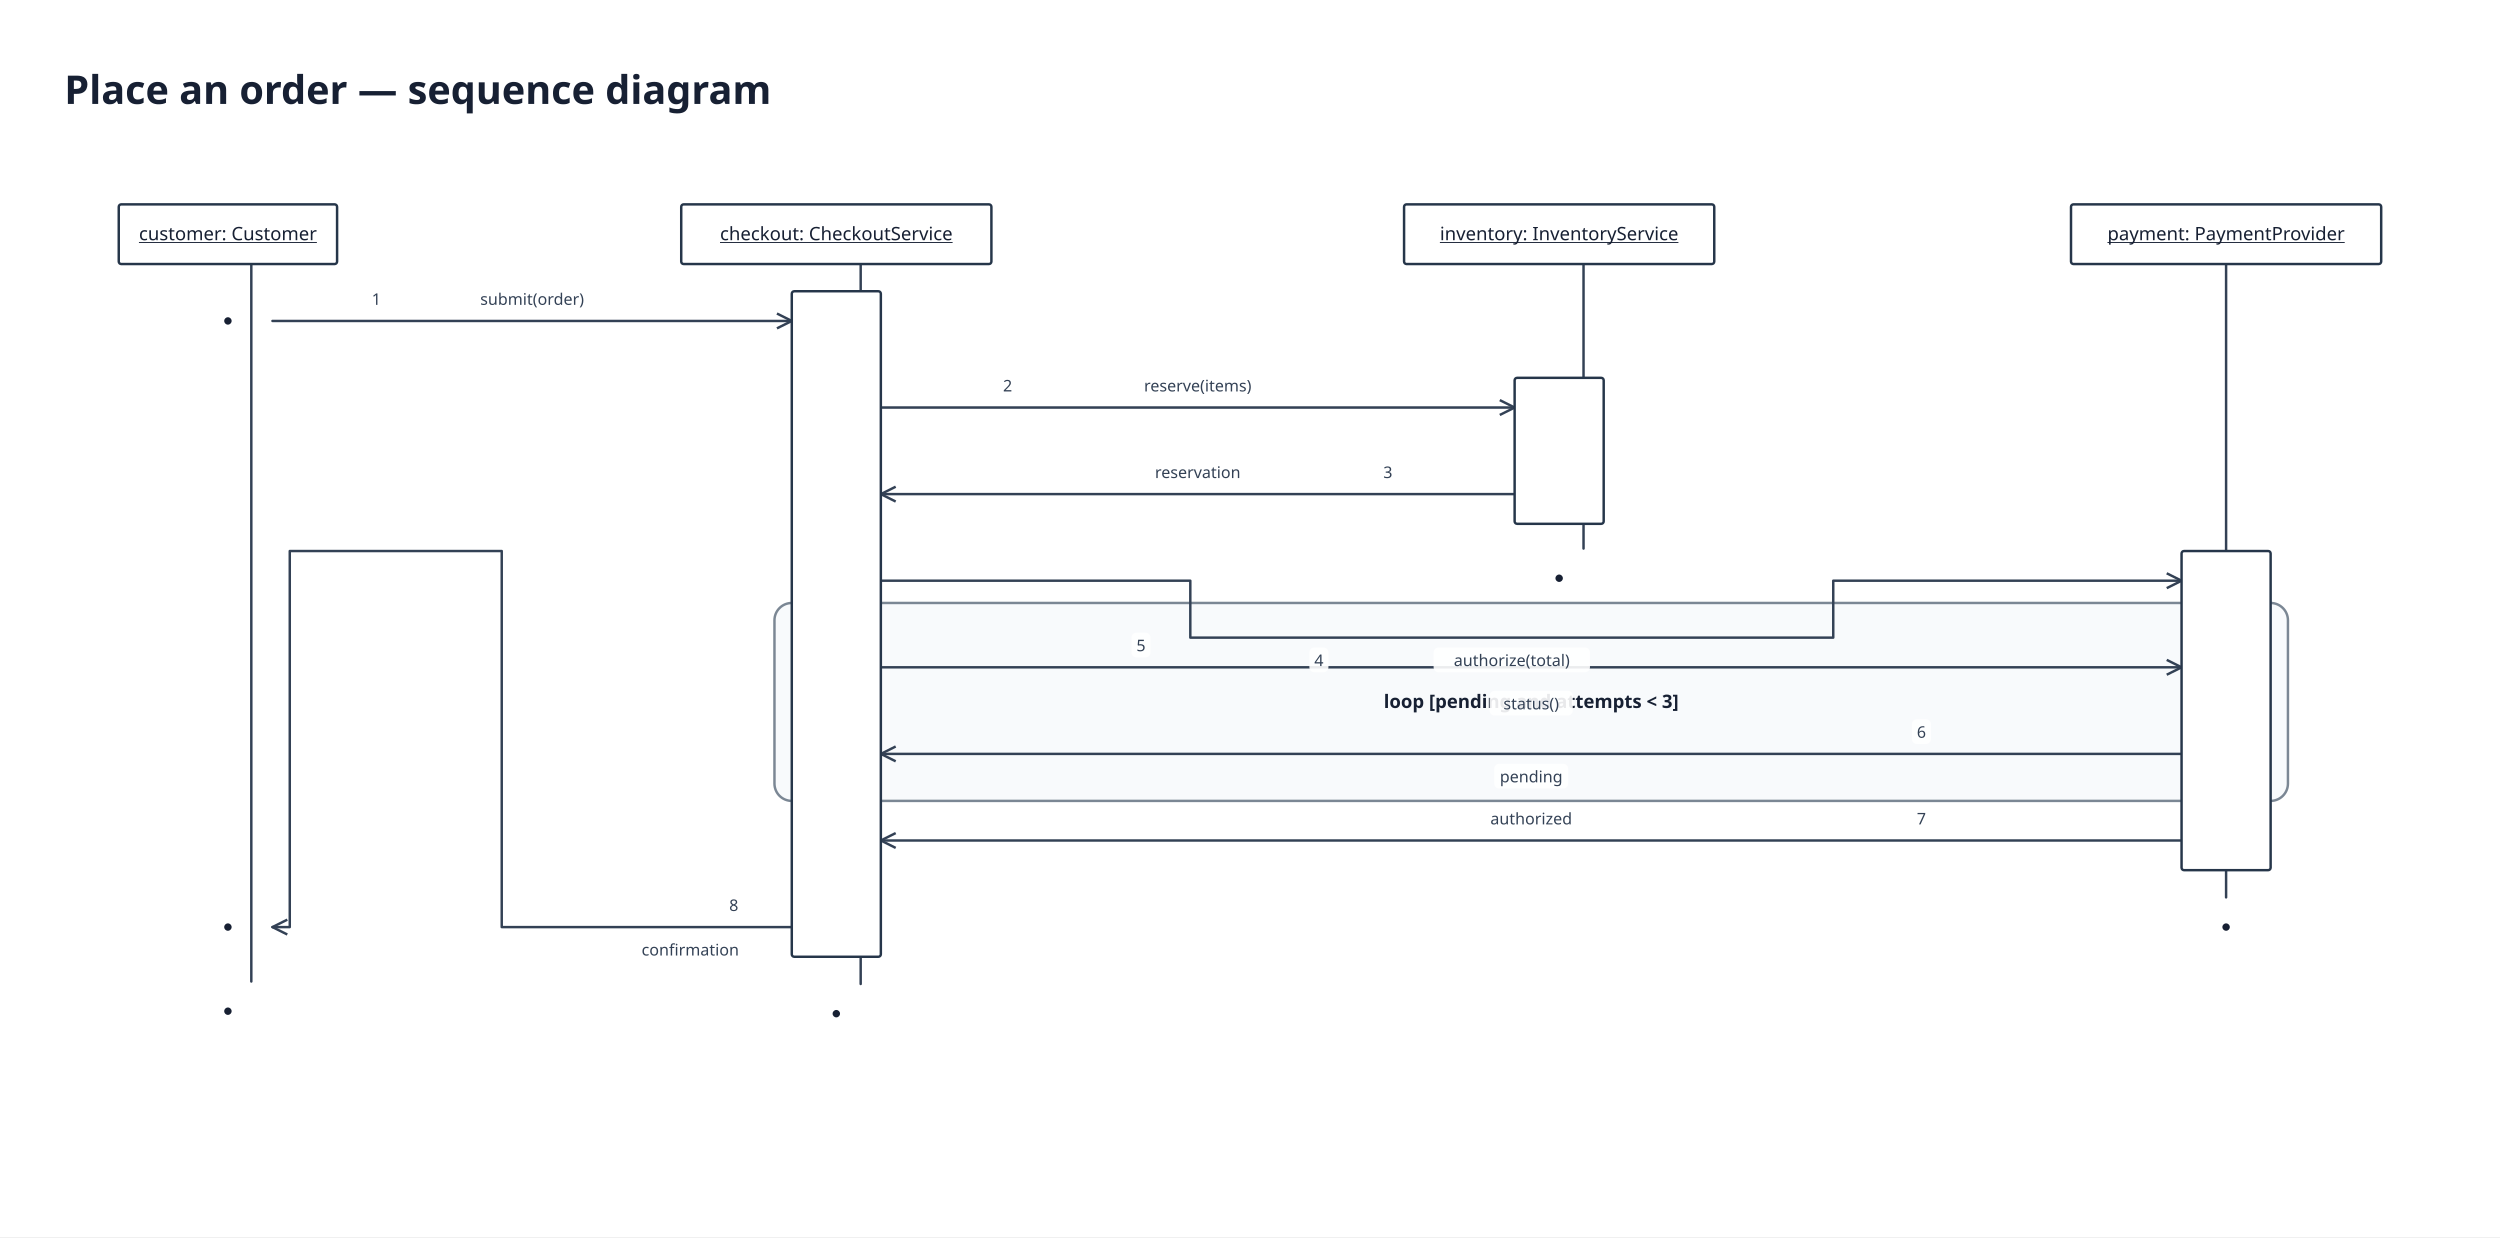
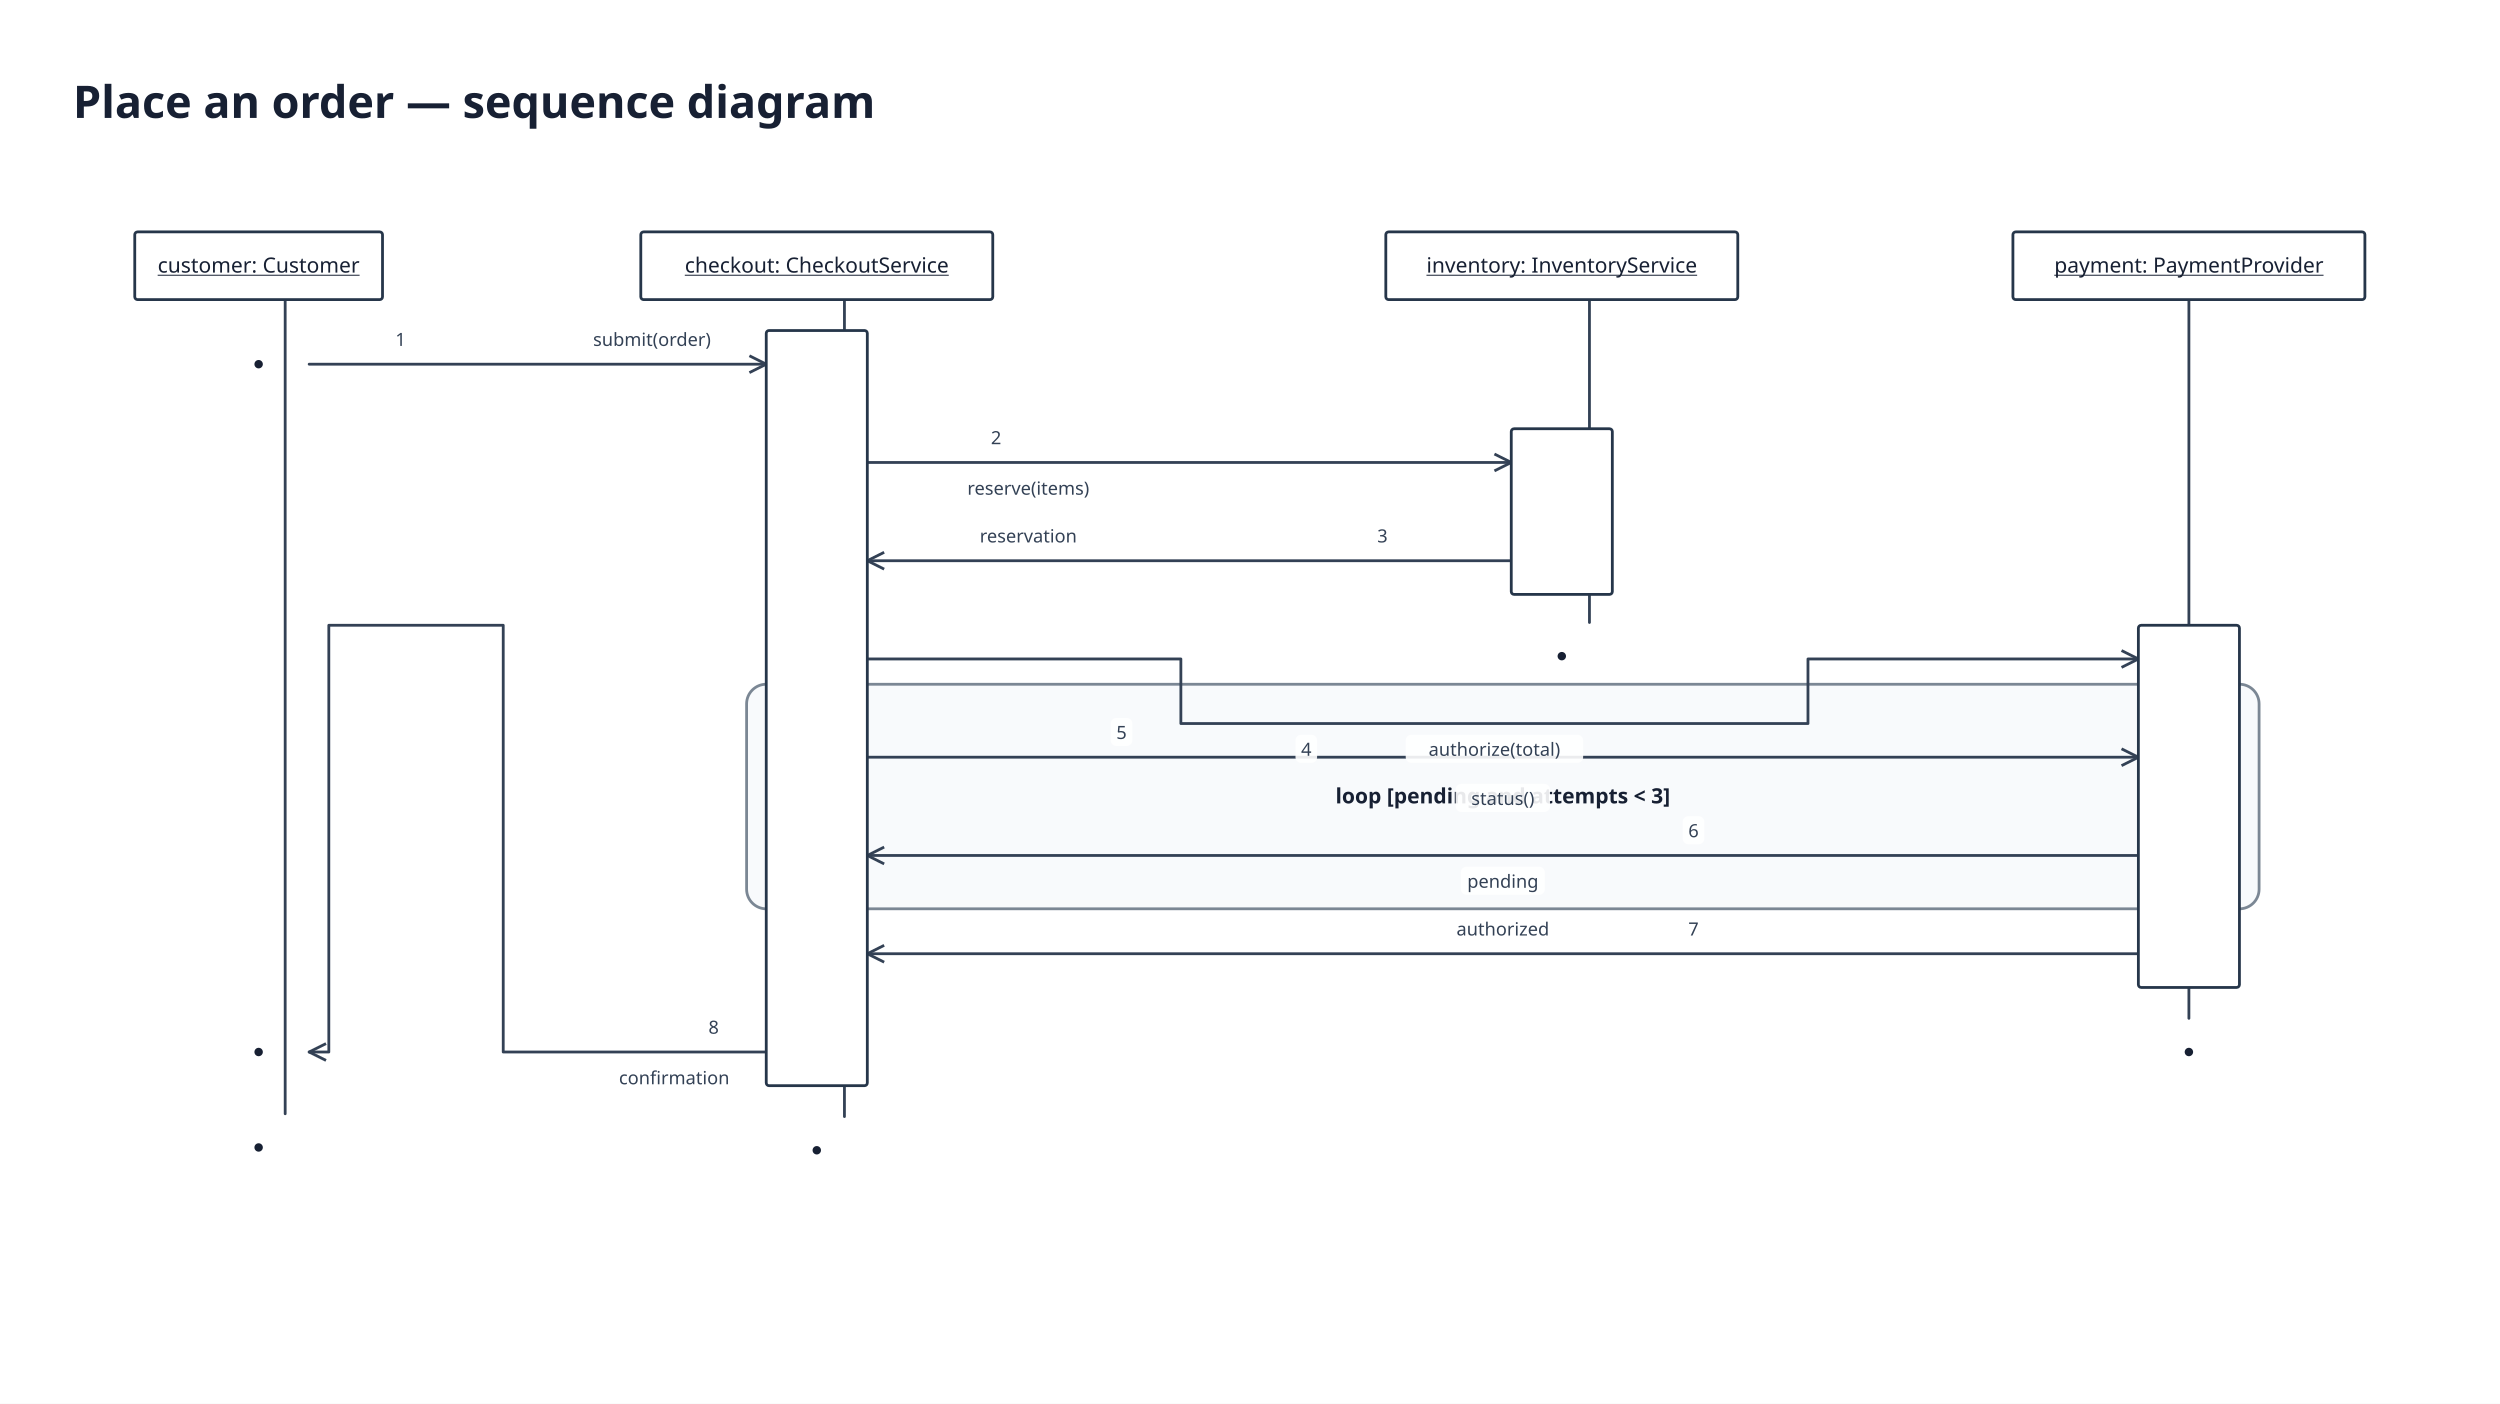
- <svg xmlns="http://www.w3.org/2000/svg" width="2021" height="1000" viewBox="0 0 2021 1000" role="img" aria-label="uml-sequence-example">
+ <svg xmlns="http://www.w3.org/2000/svg" width="1781" height="1000" viewBox="0 0 1781 1000" role="img" aria-label="uml-sequence-example">
  <rect width="100%" height="100%" fill="#ffffff" />
  <g id="boundaries">
-     <rect x="626.075" y="487.45" width="1223.5" height="160" rx="14" fill="#f8fafc" stroke="#7b8794" stroke-width="2" />
+     <rect x="531.875" y="487.45" width="1077.5" height="160" rx="14" fill="#f8fafc" stroke="#7b8794" stroke-width="2" />
  </g>
  <g id="corridor-dividers" />
  <g id="lines">
    <g data-line="spine">
      <polyline points="203.161,213.45 203.161,793.45" fill="none" stroke="#334155" stroke-width="2" stroke-linejoin="round" stroke-linecap="round" />
    </g>
    <g data-line="spine">
-       <polyline points="695.777,213.45 695.777,795.45" fill="none" stroke="#334155" stroke-width="2" stroke-linejoin="round" stroke-linecap="round" />
+       <polyline points="601.577,213.45 601.577,795.45" fill="none" stroke="#334155" stroke-width="2" stroke-linejoin="round" stroke-linecap="round" />
    </g>
    <g data-line="spine">
-       <polyline points="1280.127,213.45 1280.127,443.45" fill="none" stroke="#334155" stroke-width="2" stroke-linejoin="round" stroke-linecap="round" />
+       <polyline points="1132.327,213.45 1132.327,443.45" fill="none" stroke="#334155" stroke-width="2" stroke-linejoin="round" stroke-linecap="round" />
    </g>
    <g data-line="spine">
-       <polyline points="1799.575,213.45 1799.575,725.45" fill="none" stroke="#334155" stroke-width="2" stroke-linejoin="round" stroke-linecap="round" />
+       <polyline points="1559.375,213.45 1559.375,725.45" fill="none" stroke="#334155" stroke-width="2" stroke-linejoin="round" stroke-linecap="round" />
    </g>
    <g data-line="submit">
-       <polyline points="220.25,259.45 640.075,259.45" fill="none" stroke="#334155" stroke-width="2" stroke-linejoin="round" stroke-linecap="round" />
-       <path d="M 628.075 265.45 L 640.075 259.45 L 628.075 253.45" fill="none" stroke="#334155" stroke-width="2" stroke-linejoin="round" />
+       <polyline points="220.25,259.45 545.875,259.45" fill="none" stroke="#334155" stroke-width="2" stroke-linejoin="round" stroke-linecap="round" />
+       <path d="M 533.875 265.45 L 545.875 259.45 L 533.875 253.45" fill="none" stroke="#334155" stroke-width="2" stroke-linejoin="round" />
    </g>
    <g data-line="reserve">
-       <polyline points="712.075,329.45 1224.425,329.45" fill="none" stroke="#334155" stroke-width="2" stroke-linejoin="round" stroke-linecap="round" />
-       <path d="M 1212.425 335.45 L 1224.425 329.45 L 1212.425 323.45" fill="none" stroke="#334155" stroke-width="2" stroke-linejoin="round" />
+       <polyline points="617.875,329.45 1076.625,329.45" fill="none" stroke="#334155" stroke-width="2" stroke-linejoin="round" stroke-linecap="round" />
+       <path d="M 1064.625 335.45 L 1076.625 329.45 L 1064.625 323.45" fill="none" stroke="#334155" stroke-width="2" stroke-linejoin="round" />
    </g>
    <g data-line="reserved">
-       <polyline points="1224.425,399.45 712.075,399.45" fill="none" stroke="#334155" stroke-width="2" stroke-linejoin="round" stroke-linecap="round" />
-       <path d="M 724.075 393.45 L 712.075 399.45 L 724.075 405.45" fill="none" stroke="#334155" stroke-width="2" stroke-linejoin="round" />
+       <polyline points="1076.625,399.45 617.875,399.45" fill="none" stroke="#334155" stroke-width="2" stroke-linejoin="round" stroke-linecap="round" />
+       <path d="M 629.875 393.45 L 617.875 399.45 L 629.875 405.45" fill="none" stroke="#334155" stroke-width="2" stroke-linejoin="round" />
    </g>
    <g data-line="authorize">
-       <polyline points="712.075,469.45 962.25,469.45 962.25,515.45 1482,515.45 1482,469.45 1763.575,469.45" fill="none" stroke="#334155" stroke-width="2" stroke-linejoin="round" stroke-linecap="round" />
-       <path d="M 1751.575 475.45 L 1763.575 469.45 L 1751.575 463.45" fill="none" stroke="#334155" stroke-width="2" stroke-linejoin="round" />
+       <polyline points="617.875,469.45 841.25,469.45 841.25,515.45 1288,515.45 1288,469.45 1523.375,469.45" fill="none" stroke="#334155" stroke-width="2" stroke-linejoin="round" stroke-linecap="round" />
+       <path d="M 1511.375 475.45 L 1523.375 469.45 L 1511.375 463.45" fill="none" stroke="#334155" stroke-width="2" stroke-linejoin="round" />
    </g>
    <g data-line="poll">
-       <polyline points="712.075,539.45 1763.575,539.45" fill="none" stroke="#334155" stroke-width="2" stroke-linejoin="round" stroke-linecap="round" />
-       <path d="M 1751.575 545.45 L 1763.575 539.45 L 1751.575 533.45" fill="none" stroke="#334155" stroke-width="2" stroke-linejoin="round" />
+       <polyline points="617.875,539.45 1523.375,539.45" fill="none" stroke="#334155" stroke-width="2" stroke-linejoin="round" stroke-linecap="round" />
+       <path d="M 1511.375 545.45 L 1523.375 539.45 L 1511.375 533.45" fill="none" stroke="#334155" stroke-width="2" stroke-linejoin="round" />
    </g>
    <g data-line="pending">
-       <polyline points="1763.575,609.45 712.075,609.45" fill="none" stroke="#334155" stroke-width="2" stroke-linejoin="round" stroke-linecap="round" />
-       <path d="M 724.075 603.45 L 712.075 609.45 L 724.075 615.45" fill="none" stroke="#334155" stroke-width="2" stroke-linejoin="round" />
+       <polyline points="1523.375,609.45 617.875,609.45" fill="none" stroke="#334155" stroke-width="2" stroke-linejoin="round" stroke-linecap="round" />
+       <path d="M 629.875 603.45 L 617.875 609.45 L 629.875 615.45" fill="none" stroke="#334155" stroke-width="2" stroke-linejoin="round" />
    </g>
    <g data-line="authorized">
-       <polyline points="1763.575,679.45 712.075,679.45" fill="none" stroke="#334155" stroke-width="2" stroke-linejoin="round" stroke-linecap="round" />
-       <path d="M 724.075 673.45 L 712.075 679.45 L 724.075 685.45" fill="none" stroke="#334155" stroke-width="2" stroke-linejoin="round" />
+       <polyline points="1523.375,679.45 617.875,679.45" fill="none" stroke="#334155" stroke-width="2" stroke-linejoin="round" stroke-linecap="round" />
+       <path d="M 629.875 673.45 L 617.875 679.45 L 629.875 685.45" fill="none" stroke="#334155" stroke-width="2" stroke-linejoin="round" />
    </g>
    <g data-line="confirmation">
-       <polyline points="640.075,749.45 405.6,749.45 405.6,445.45 234.25,445.45 234.25,749.45 220.25,749.45" fill="none" stroke="#334155" stroke-width="2" stroke-linejoin="round" stroke-linecap="round" />
+       <polyline points="545.875,749.45 358.5,749.45 358.5,445.45 234.25,445.45 234.25,749.45 220.25,749.45" fill="none" stroke="#334155" stroke-width="2" stroke-linejoin="round" stroke-linecap="round" />
      <path d="M 232.25 743.45 L 220.25 749.45 L 232.25 755.45" fill="none" stroke="#334155" stroke-width="2" stroke-linejoin="round" />
    </g>
  </g>
  <g id="objects">
    <rect x="96" y="165.2" width="176.5" height="48.25" rx="2" fill="#ffffff" stroke="#26364a" stroke-width="2" />
    <circle cx="184.25" cy="259.45" r="3" fill="#172033" />
    <circle cx="184.25" cy="749.45" r="3" fill="#172033" />
    <circle cx="184.25" cy="817.45" r="3" fill="#172033" />
-     <rect x="550.7" y="165.2" width="250.75" height="48.25" rx="2" fill="#ffffff" stroke="#26364a" stroke-width="2" />
-     <circle cx="676.075" cy="259.45" r="3" fill="#172033" />
-     <circle cx="676.075" cy="329.45" r="3" fill="#172033" />
-     <circle cx="676.075" cy="399.45" r="3" fill="#172033" />
-     <circle cx="676.075" cy="469.45" r="3" fill="#172033" />
-     <circle cx="676.075" cy="539.45" r="3" fill="#172033" />
-     <circle cx="676.075" cy="609.45" r="3" fill="#172033" />
-     <circle cx="676.075" cy="679.45" r="3" fill="#172033" />
-     <circle cx="676.075" cy="749.45" r="3" fill="#172033" />
-     <circle cx="676.075" cy="819.45" r="3" fill="#172033" />
-     <rect x="640.075" y="235.45" width="72" height="538" rx="2" fill="#ffffff" stroke="#26364a" stroke-width="2" />
-     <rect x="1135.05" y="165.2" width="250.75" height="48.25" rx="2" fill="#ffffff" stroke="#26364a" stroke-width="2" />
-     <circle cx="1260.425" cy="329.45" r="3" fill="#172033" />
-     <circle cx="1260.425" cy="399.45" r="3" fill="#172033" />
-     <circle cx="1260.425" cy="467.45" r="3" fill="#172033" />
-     <rect x="1224.425" y="305.45" width="72" height="118" rx="2" fill="#ffffff" stroke="#26364a" stroke-width="2" />
-     <rect x="1674.2" y="165.2" width="250.75" height="48.25" rx="2" fill="#ffffff" stroke="#26364a" stroke-width="2" />
-     <circle cx="1799.575" cy="469.45" r="3" fill="#172033" />
-     <circle cx="1799.575" cy="539.45" r="3" fill="#172033" />
-     <circle cx="1799.575" cy="609.45" r="3" fill="#172033" />
-     <circle cx="1799.575" cy="679.45" r="3" fill="#172033" />
-     <circle cx="1799.575" cy="749.45" r="3" fill="#172033" />
-     <rect x="1763.575" y="445.45" width="72" height="258" rx="2" fill="#ffffff" stroke="#26364a" stroke-width="2" />
+     <rect x="456.5" y="165.2" width="250.75" height="48.25" rx="2" fill="#ffffff" stroke="#26364a" stroke-width="2" />
+     <circle cx="581.875" cy="259.45" r="3" fill="#172033" />
+     <circle cx="581.875" cy="329.45" r="3" fill="#172033" />
+     <circle cx="581.875" cy="399.45" r="3" fill="#172033" />
+     <circle cx="581.875" cy="469.45" r="3" fill="#172033" />
+     <circle cx="581.875" cy="539.45" r="3" fill="#172033" />
+     <circle cx="581.875" cy="609.45" r="3" fill="#172033" />
+     <circle cx="581.875" cy="679.45" r="3" fill="#172033" />
+     <circle cx="581.875" cy="749.45" r="3" fill="#172033" />
+     <circle cx="581.875" cy="819.45" r="3" fill="#172033" />
+     <rect x="545.875" y="235.45" width="72" height="538" rx="2" fill="#ffffff" stroke="#26364a" stroke-width="2" />
+     <rect x="987.25" y="165.2" width="250.75" height="48.25" rx="2" fill="#ffffff" stroke="#26364a" stroke-width="2" />
+     <circle cx="1112.625" cy="329.45" r="3" fill="#172033" />
+     <circle cx="1112.625" cy="399.45" r="3" fill="#172033" />
+     <circle cx="1112.625" cy="467.45" r="3" fill="#172033" />
+     <rect x="1076.625" y="305.45" width="72" height="118" rx="2" fill="#ffffff" stroke="#26364a" stroke-width="2" />
+     <rect x="1434" y="165.2" width="250.75" height="48.25" rx="2" fill="#ffffff" stroke="#26364a" stroke-width="2" />
+     <circle cx="1559.375" cy="469.45" r="3" fill="#172033" />
+     <circle cx="1559.375" cy="539.45" r="3" fill="#172033" />
+     <circle cx="1559.375" cy="609.45" r="3" fill="#172033" />
+     <circle cx="1559.375" cy="679.45" r="3" fill="#172033" />
+     <circle cx="1559.375" cy="749.45" r="3" fill="#172033" />
+     <rect x="1523.375" y="445.45" width="72" height="258" rx="2" fill="#ffffff" stroke="#26364a" stroke-width="2" />
  </g>
  <g id="ports" />
  <g id="text">
    <text x="52" y="84" text-anchor="start" fill="#172033" font-family="ui-rounded, 'Comic Sans MS', sans-serif" font-size="32" font-weight="700">Place an order — sequence diagram</text>
    <text x="184.25" y="194.2" text-anchor="middle" fill="#172033" font-family="ui-rounded, 'Comic Sans MS', sans-serif" font-size="15" font-weight="450" text-decoration="underline">customer: Customer</text>
-     <text x="676.075" y="194.2" text-anchor="middle" fill="#172033" font-family="ui-rounded, 'Comic Sans MS', sans-serif" font-size="15" font-weight="450" text-decoration="underline">checkout: CheckoutService</text>
-     <text x="1260.425" y="194.2" text-anchor="middle" fill="#172033" font-family="ui-rounded, 'Comic Sans MS', sans-serif" font-size="15" font-weight="450" text-decoration="underline">inventory: InventoryService</text>
-     <text x="1799.575" y="194.2" text-anchor="middle" fill="#172033" font-family="ui-rounded, 'Comic Sans MS', sans-serif" font-size="15" font-weight="450" text-decoration="underline">payment: PaymentProvider</text>
-     <text x="1237.825" y="572.325" text-anchor="middle" fill="#172033" font-family="ui-rounded, 'Comic Sans MS', sans-serif" font-size="15" font-weight="700">loop [pending and attempts &lt; 3]</text>
+     <text x="581.875" y="194.2" text-anchor="middle" fill="#172033" font-family="ui-rounded, 'Comic Sans MS', sans-serif" font-size="15" font-weight="450" text-decoration="underline">checkout: CheckoutService</text>
+     <text x="1112.625" y="194.2" text-anchor="middle" fill="#172033" font-family="ui-rounded, 'Comic Sans MS', sans-serif" font-size="15" font-weight="450" text-decoration="underline">inventory: InventoryService</text>
+     <text x="1559.375" y="194.2" text-anchor="middle" fill="#172033" font-family="ui-rounded, 'Comic Sans MS', sans-serif" font-size="15" font-weight="450" text-decoration="underline">payment: PaymentProvider</text>
+     <text x="1070.625" y="572.325" text-anchor="middle" fill="#172033" font-family="ui-rounded, 'Comic Sans MS', sans-serif" font-size="15" font-weight="700">loop [pending and attempts &lt; 3]</text>
    <g>
-       <rect x="296.515" y="231.45" width="15.4" height="20" rx="4" fill="#ffffff" fill-opacity=".9" />
-       <text x="304.215" y="246.45" text-anchor="middle" font-family="ui-rounded, sans-serif" font-size="13" fill="#334155">1</text>
+       <rect x="277.675" y="231.45" width="15.4" height="20" rx="4" fill="#ffffff" fill-opacity=".9" />
+       <text x="285.375" y="246.45" text-anchor="middle" font-family="ui-rounded, sans-serif" font-size="13" fill="#334155">1</text>
    </g>
    <g>
-       <rect x="378.062" y="231.45" width="104.2" height="20" rx="4" fill="#ffffff" fill-opacity=".9" />
-       <text x="430.163" y="246.45" text-anchor="middle" font-family="ui-rounded, sans-serif" font-size="13" fill="#334155">submit(order)</text>
+       <rect x="412.369" y="231.45" width="104.2" height="20" rx="4" fill="#ffffff" fill-opacity=".9" />
+       <text x="464.469" y="246.45" text-anchor="middle" font-family="ui-rounded, sans-serif" font-size="13" fill="#334155">submit(order)</text>
    </g>
    <g>
-       <rect x="806.845" y="301.45" width="15.4" height="20" rx="4" fill="#ffffff" fill-opacity=".9" />
-       <text x="814.545" y="316.45" text-anchor="middle" font-family="ui-rounded, sans-serif" font-size="13" fill="#334155">2</text>
+       <rect x="701.925" y="301.45" width="15.4" height="20" rx="4" fill="#ffffff" fill-opacity=".9" />
+       <text x="709.625" y="316.45" text-anchor="middle" font-family="ui-rounded, sans-serif" font-size="13" fill="#334155">2</text>
    </g>
    <g>
-       <rect x="912.45" y="301.45" width="111.6" height="20" rx="4" fill="#ffffff" fill-opacity=".9" />
-       <text x="968.25" y="316.45" text-anchor="middle" font-family="ui-rounded, sans-serif" font-size="13" fill="#334155">reserve(items)</text>
+       <rect x="676.763" y="337.45" width="111.6" height="20" rx="4" fill="#ffffff" fill-opacity=".9" />
+       <text x="732.562" y="352.45" text-anchor="middle" font-family="ui-rounded, sans-serif" font-size="13" fill="#334155">reserve(items)</text>
    </g>
    <g>
-       <rect x="1114.255" y="371.45" width="15.4" height="20" rx="4" fill="#ffffff" fill-opacity=".9" />
-       <text x="1121.955" y="386.45" text-anchor="middle" font-family="ui-rounded, sans-serif" font-size="13" fill="#334155">3</text>
+       <rect x="977.175" y="371.45" width="15.4" height="20" rx="4" fill="#ffffff" fill-opacity=".9" />
+       <text x="984.875" y="386.45" text-anchor="middle" font-family="ui-rounded, sans-serif" font-size="13" fill="#334155">3</text>
    </g>
    <g>
-       <rect x="923.55" y="371.45" width="89.4" height="20" rx="4" fill="#ffffff" fill-opacity=".9" />
-       <text x="968.25" y="386.45" text-anchor="middle" font-family="ui-rounded, sans-serif" font-size="13" fill="#334155">reservation</text>
+       <rect x="687.862" y="371.45" width="89.4" height="20" rx="4" fill="#ffffff" fill-opacity=".9" />
+       <text x="732.562" y="386.45" text-anchor="middle" font-family="ui-rounded, sans-serif" font-size="13" fill="#334155">reservation</text>
    </g>
    <g>
-       <rect x="1058.5" y="523.45" width="15.4" height="20" rx="4" fill="#ffffff" fill-opacity=".9" />
-       <text x="1066.2" y="538.45" text-anchor="middle" font-family="ui-rounded, sans-serif" font-size="13" fill="#334155">4</text>
+       <rect x="922.9" y="523.45" width="15.4" height="20" rx="4" fill="#ffffff" fill-opacity=".9" />
+       <text x="930.6" y="538.45" text-anchor="middle" font-family="ui-rounded, sans-serif" font-size="13" fill="#334155">4</text>
    </g>
    <g>
-       <rect x="1158.925" y="523.45" width="126.4" height="20" rx="4" fill="#ffffff" fill-opacity=".9" />
-       <text x="1222.125" y="538.45" text-anchor="middle" font-family="ui-rounded, sans-serif" font-size="13" fill="#334155">authorize(total)</text>
+       <rect x="1001.425" y="523.45" width="126.4" height="20" rx="4" fill="#ffffff" fill-opacity=".9" />
+       <text x="1064.625" y="538.45" text-anchor="middle" font-family="ui-rounded, sans-serif" font-size="13" fill="#334155">authorize(total)</text>
    </g>
    <g>
-       <rect x="914.675" y="511.45" width="15.4" height="20" rx="4" fill="#ffffff" fill-opacity=".9" />
-       <text x="922.375" y="526.45" text-anchor="middle" font-family="ui-rounded, sans-serif" font-size="13" fill="#334155">5</text>
+       <rect x="791.275" y="511.45" width="15.4" height="20" rx="4" fill="#ffffff" fill-opacity=".9" />
+       <text x="798.975" y="526.45" text-anchor="middle" font-family="ui-rounded, sans-serif" font-size="13" fill="#334155">5</text>
    </g>
    <g>
-       <rect x="1204.225" y="558.45" width="67.2" height="20" rx="4" fill="#ffffff" fill-opacity=".9" />
-       <text x="1237.825" y="573.45" text-anchor="middle" font-family="ui-rounded, sans-serif" font-size="13" fill="#334155">status()</text>
+       <rect x="1037.025" y="558.45" width="67.2" height="20" rx="4" fill="#ffffff" fill-opacity=".9" />
+       <text x="1070.625" y="573.45" text-anchor="middle" font-family="ui-rounded, sans-serif" font-size="13" fill="#334155">status()</text>
    </g>
    <g>
-       <rect x="1545.575" y="581.45" width="15.4" height="20" rx="4" fill="#ffffff" fill-opacity=".9" />
-       <text x="1553.275" y="596.45" text-anchor="middle" font-family="ui-rounded, sans-serif" font-size="13" fill="#334155">6</text>
+       <rect x="1198.75" y="581.45" width="15.4" height="20" rx="4" fill="#ffffff" fill-opacity=".9" />
+       <text x="1206.45" y="596.45" text-anchor="middle" font-family="ui-rounded, sans-serif" font-size="13" fill="#334155">6</text>
    </g>
    <g>
-       <rect x="1207.925" y="617.45" width="59.8" height="20" rx="4" fill="#ffffff" fill-opacity=".9" />
-       <text x="1237.825" y="632.45" text-anchor="middle" font-family="ui-rounded, sans-serif" font-size="13" fill="#334155">pending</text>
+       <rect x="1040.725" y="617.45" width="59.8" height="20" rx="4" fill="#ffffff" fill-opacity=".9" />
+       <text x="1070.625" y="632.45" text-anchor="middle" font-family="ui-rounded, sans-serif" font-size="13" fill="#334155">pending</text>
    </g>
    <g>
-       <rect x="1545.575" y="651.45" width="15.4" height="20" rx="4" fill="#ffffff" fill-opacity=".9" />
-       <text x="1553.275" y="666.45" text-anchor="middle" font-family="ui-rounded, sans-serif" font-size="13" fill="#334155">7</text>
+       <rect x="1198.75" y="651.45" width="15.4" height="20" rx="4" fill="#ffffff" fill-opacity=".9" />
+       <text x="1206.45" y="666.45" text-anchor="middle" font-family="ui-rounded, sans-serif" font-size="13" fill="#334155">7</text>
    </g>
    <g>
-       <rect x="1196.825" y="651.45" width="82" height="20" rx="4" fill="#ffffff" fill-opacity=".9" />
-       <text x="1237.825" y="666.45" text-anchor="middle" font-family="ui-rounded, sans-serif" font-size="13" fill="#334155">authorized</text>
+       <rect x="1029.625" y="651.45" width="82" height="20" rx="4" fill="#ffffff" fill-opacity=".9" />
+       <text x="1070.625" y="666.45" text-anchor="middle" font-family="ui-rounded, sans-serif" font-size="13" fill="#334155">authorized</text>
    </g>
    <g>
-       <rect x="585.48" y="721.45" width="15.4" height="20" rx="4" fill="#ffffff" fill-opacity=".9" />
-       <text x="593.18" y="736.45" text-anchor="middle" font-family="ui-rounded, sans-serif" font-size="13" fill="#334155">8</text>
+       <rect x="500.7" y="721.45" width="15.4" height="20" rx="4" fill="#ffffff" fill-opacity=".9" />
+       <text x="508.4" y="736.45" text-anchor="middle" font-family="ui-rounded, sans-serif" font-size="13" fill="#334155">8</text>
    </g>
    <g>
-       <rect x="509.609" y="757.45" width="96.8" height="20" rx="4" fill="#ffffff" fill-opacity=".9" />
-       <text x="558.009" y="772.45" text-anchor="middle" font-family="ui-rounded, sans-serif" font-size="13" fill="#334155">confirmation</text>
+       <rect x="431.894" y="757.45" width="96.8" height="20" rx="4" fill="#ffffff" fill-opacity=".9" />
+       <text x="480.294" y="772.45" text-anchor="middle" font-family="ui-rounded, sans-serif" font-size="13" fill="#334155">confirmation</text>
    </g>
  </g>
</svg>
